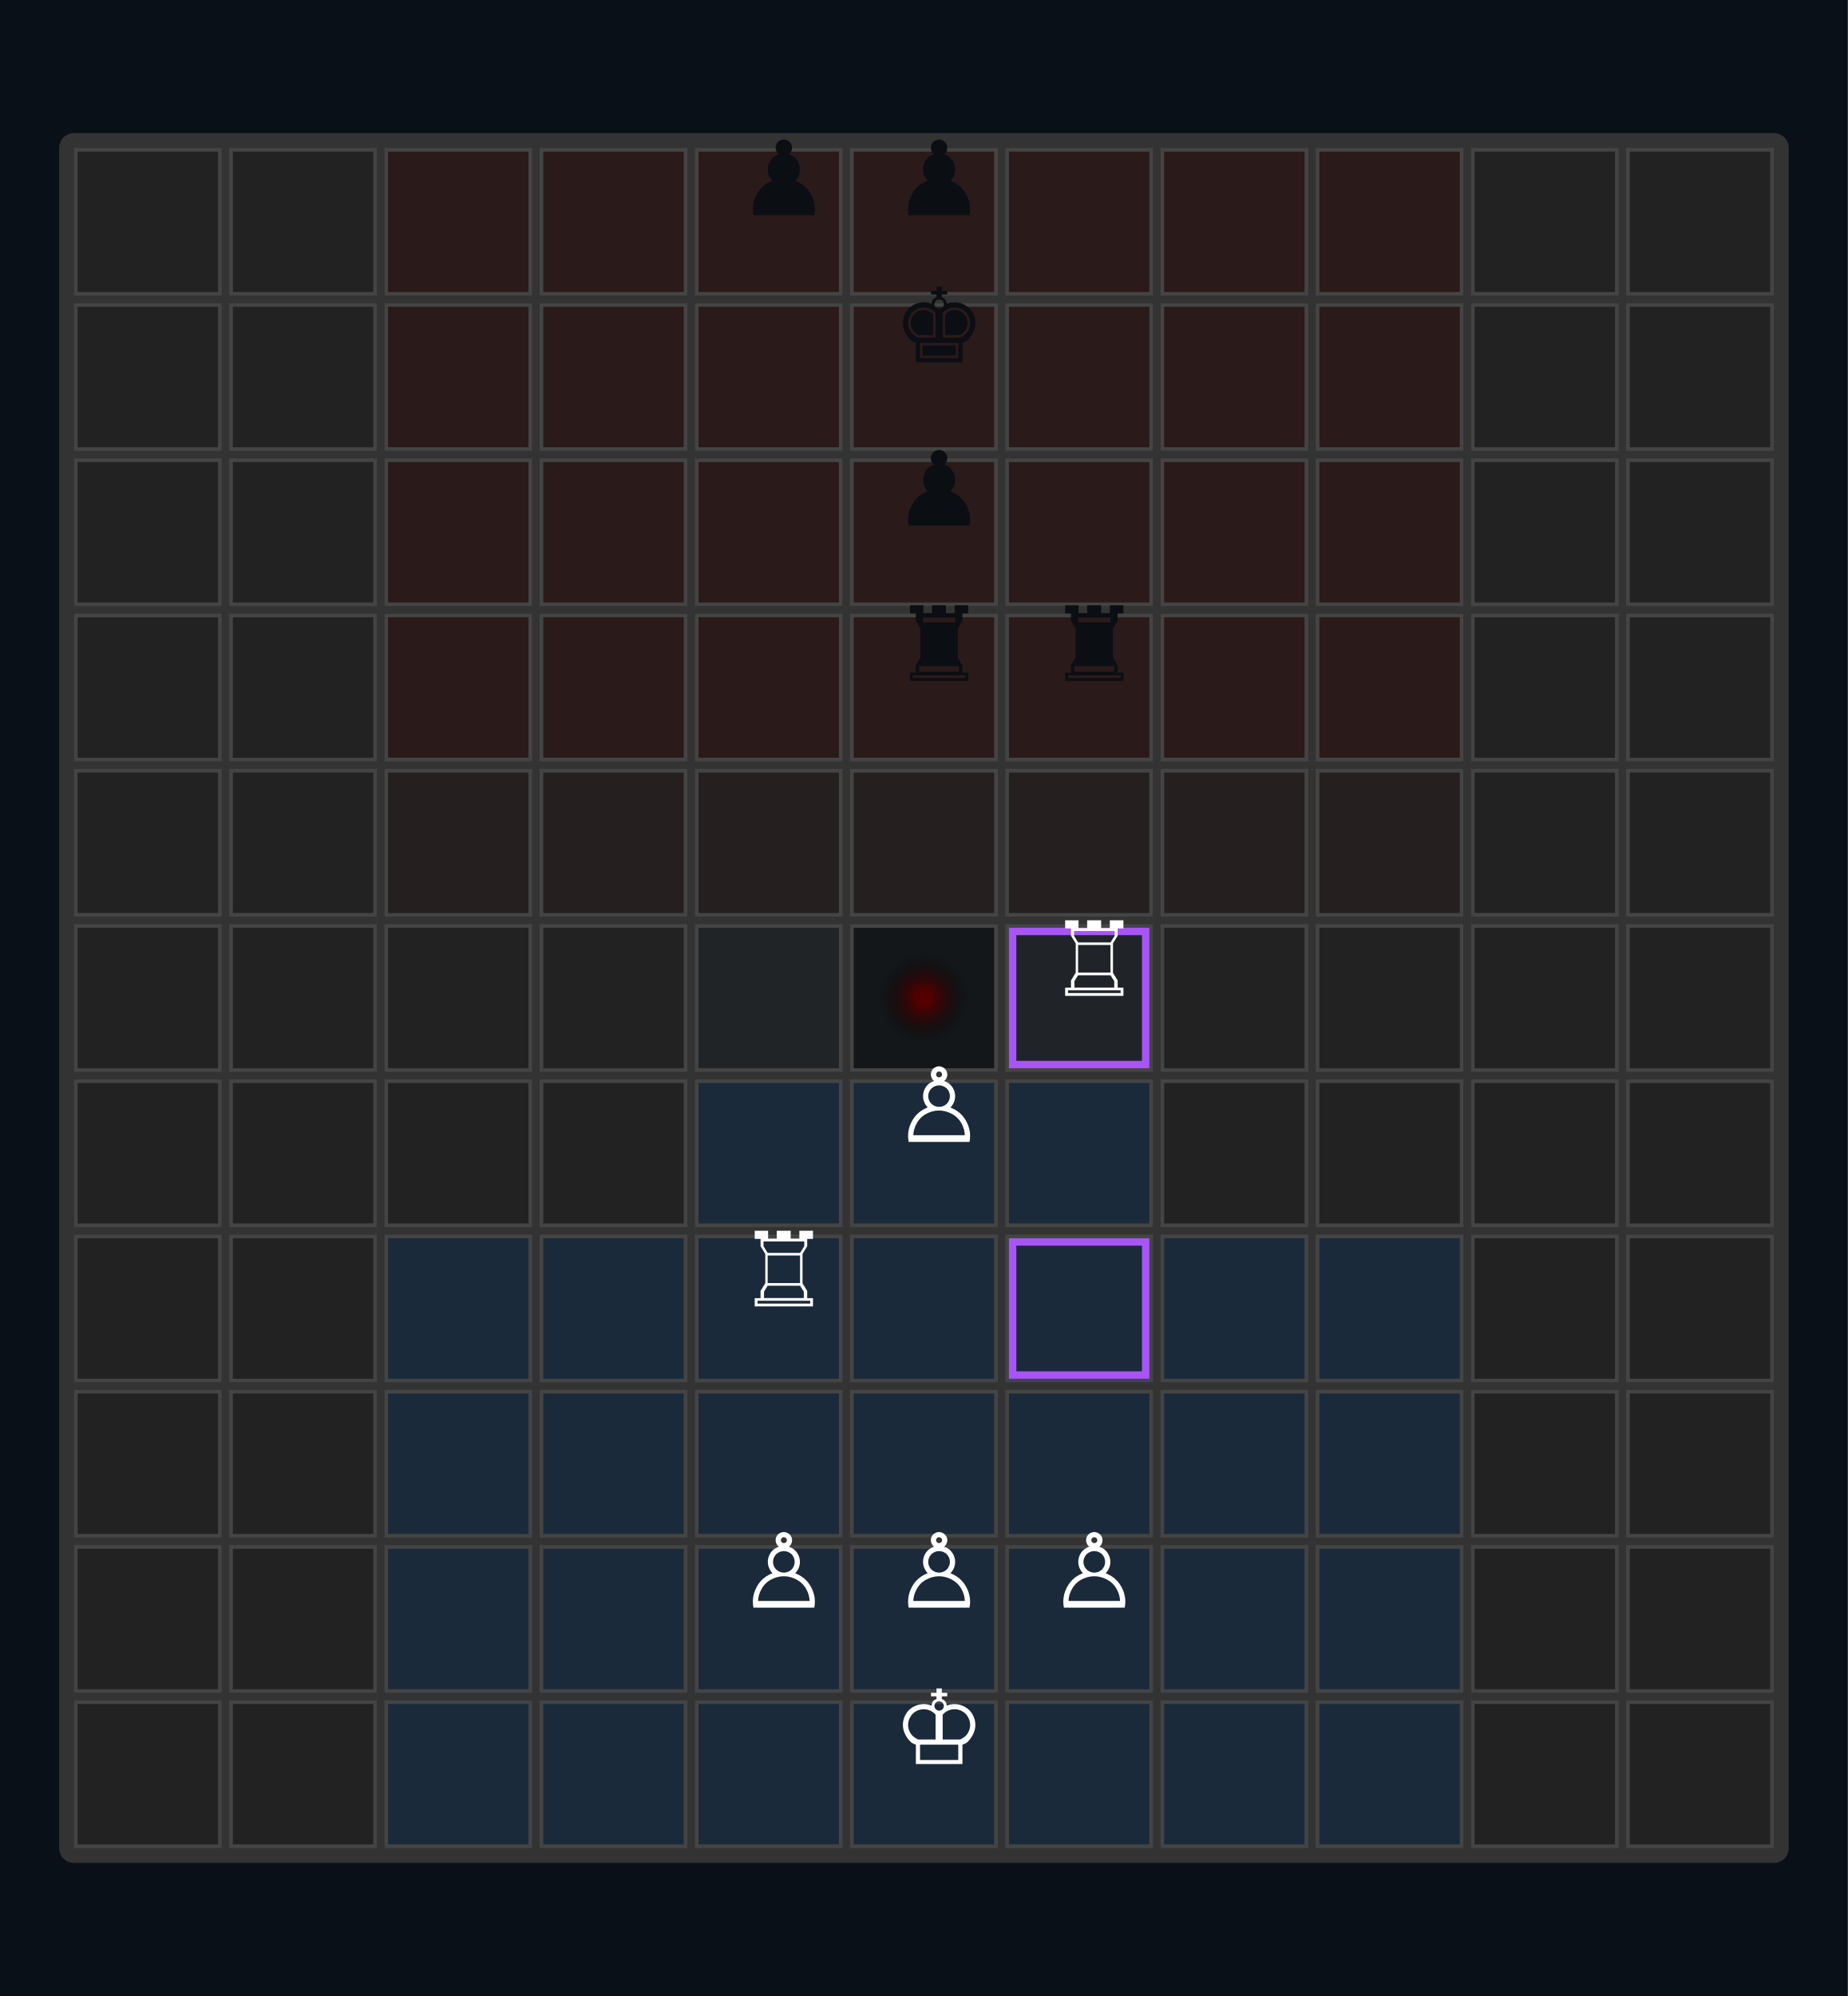
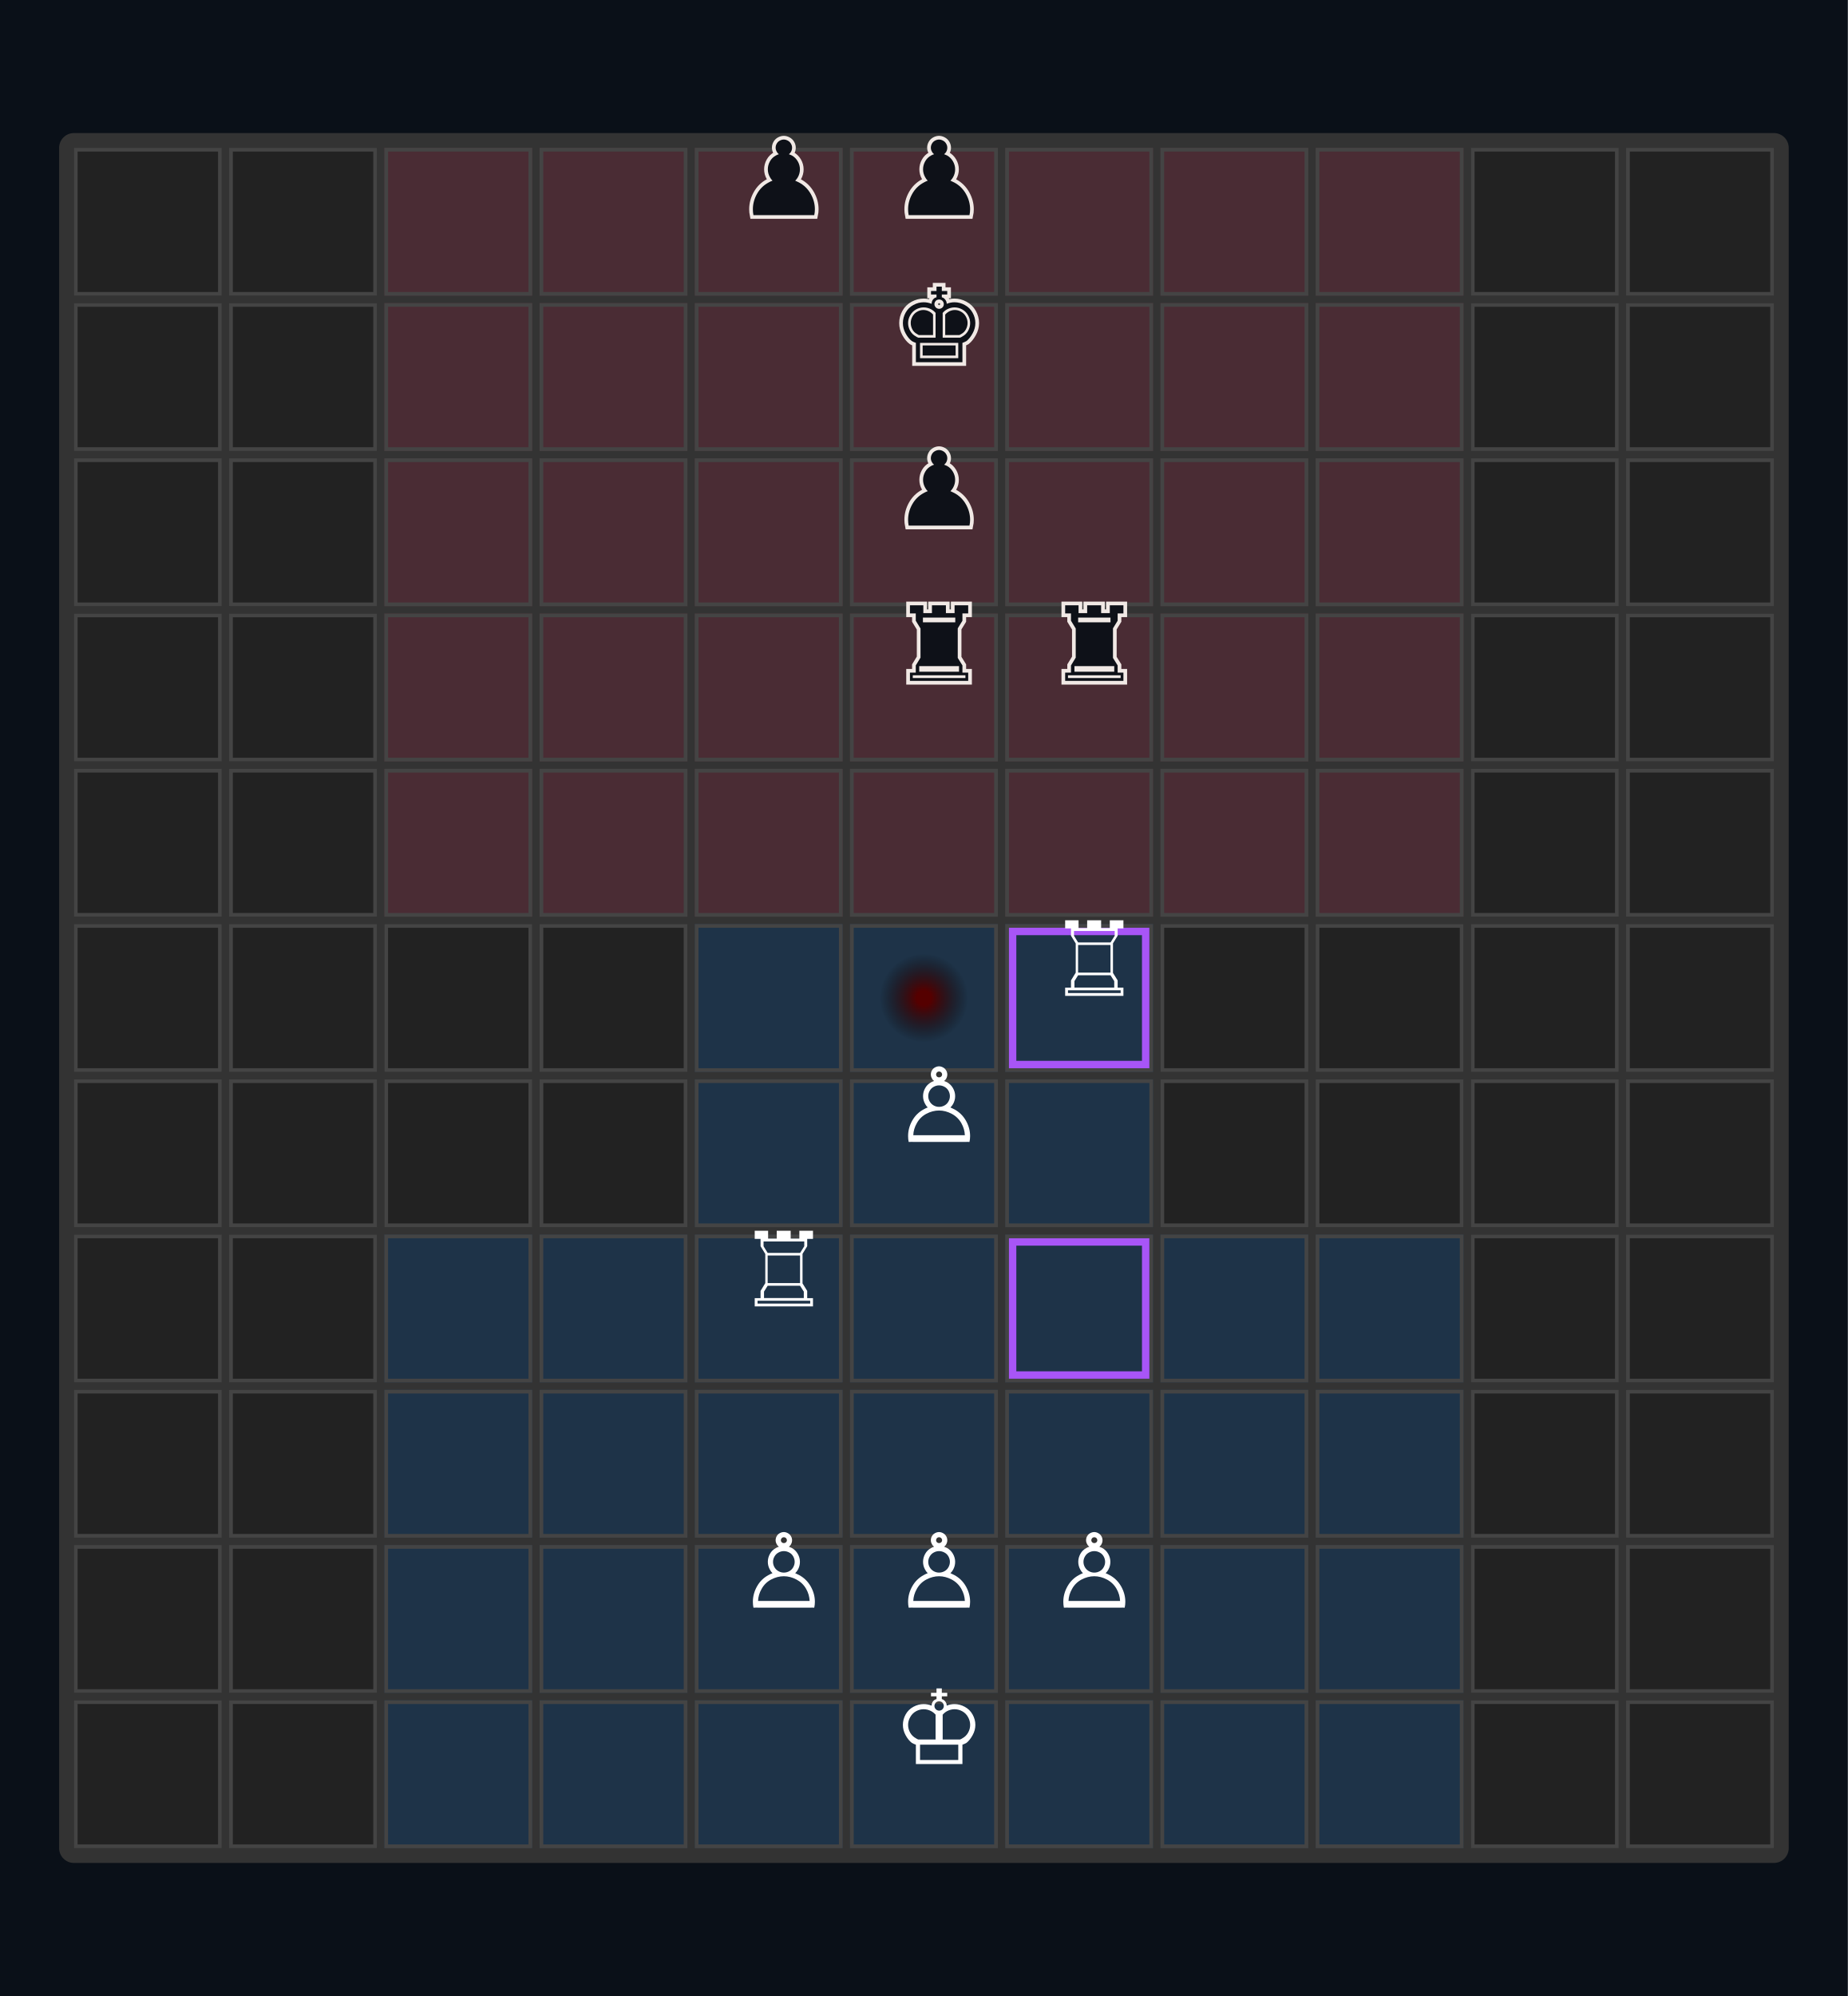
<svg xmlns="http://www.w3.org/2000/svg" width="500" height="540" viewBox="0 0 500 540">
  <defs>
-     <radialGradient id="rg-i5s2oybr" gradientUnits="objectBoundingBox" cx="0.5" cy="0.5" r="0.5">
+     <radialGradient id="rg-ofty5938" gradientUnits="objectBoundingBox" cx="0.5" cy="0.5" r="0.5">
      <stop offset="10%" stop-color="rgb(85, 0, 0)" />
      <stop offset="60%" stop-color="rgba(0, 0, 0, 0)" />
    </radialGradient>
  </defs>
  <rect x="0" y="0" width="500" height="540" fill="rgb(10, 16, 24)" />
  <rect x="16" y="36" width="468" height="468" rx="4" ry="4" fill="rgb(51, 51, 51)" />
  <rect x="20" y="40" width="40" height="40" fill="rgb(34, 34, 34)" />
  <rect x="20.5" y="40.5" width="39" height="39" fill="none" stroke="rgb(68, 68, 68)" stroke-width="1" />
  <rect x="62" y="40" width="40" height="40" fill="rgb(34, 34, 34)" />
  <rect x="62.5" y="40.5" width="39" height="39" fill="none" stroke="rgb(68, 68, 68)" stroke-width="1" />
-   <rect x="104" y="40" width="40" height="40" fill="rgb(42, 26, 26)" />
+   <rect x="104" y="40" width="40" height="40" fill="rgb(74, 44, 52)" />
  <rect x="104.5" y="40.5" width="39" height="39" fill="none" stroke="rgb(68, 68, 68)" stroke-width="1" />
-   <rect x="146" y="40" width="40" height="40" fill="rgb(42, 26, 26)" />
+   <rect x="146" y="40" width="40" height="40" fill="rgb(74, 44, 52)" />
  <rect x="146.5" y="40.5" width="39" height="39" fill="none" stroke="rgb(68, 68, 68)" stroke-width="1" />
-   <rect x="188" y="40" width="40" height="40" fill="rgb(42, 26, 26)" />
+   <rect x="188" y="40" width="40" height="40" fill="rgb(74, 44, 52)" />
  <rect x="188.5" y="40.5" width="39" height="39" fill="none" stroke="rgb(68, 68, 68)" stroke-width="1" />
-   <text x="199.56" y="58.19" fill="rgb(11, 14, 19)" font-size="28" font-family="'IBM Plex Sans'" font-weight="400" font-style="normal" xml:space="preserve">♟</text>
-   <rect x="230" y="40" width="40" height="40" fill="rgb(42, 26, 26)" />
+   <text x="199.56" y="58.19" fill="rgb(14, 17, 24)" font-size="28" font-family="'IBM Plex Sans'" font-weight="400" font-style="normal" xml:space="preserve" stroke="rgba(244, 236, 232, 0.98)" stroke-width="2" paint-order="stroke fill">♟</text>
+   <rect x="230" y="40" width="40" height="40" fill="rgb(74, 44, 52)" />
  <rect x="230.5" y="40.5" width="39" height="39" fill="none" stroke="rgb(68, 68, 68)" stroke-width="1" />
-   <text x="241.56" y="58.19" fill="rgb(11, 14, 19)" font-size="28" font-family="'IBM Plex Sans'" font-weight="400" font-style="normal" xml:space="preserve">♟</text>
-   <rect x="272" y="40" width="40" height="40" fill="rgb(42, 26, 26)" />
+   <text x="241.56" y="58.19" fill="rgb(14, 17, 24)" font-size="28" font-family="'IBM Plex Sans'" font-weight="400" font-style="normal" xml:space="preserve" stroke="rgba(244, 236, 232, 0.98)" stroke-width="2" paint-order="stroke fill">♟</text>
+   <rect x="272" y="40" width="40" height="40" fill="rgb(74, 44, 52)" />
  <rect x="272.5" y="40.5" width="39" height="39" fill="none" stroke="rgb(68, 68, 68)" stroke-width="1" />
-   <rect x="314" y="40" width="40" height="40" fill="rgb(42, 26, 26)" />
+   <rect x="314" y="40" width="40" height="40" fill="rgb(74, 44, 52)" />
  <rect x="314.5" y="40.5" width="39" height="39" fill="none" stroke="rgb(68, 68, 68)" stroke-width="1" />
-   <rect x="356" y="40" width="40" height="40" fill="rgb(42, 26, 26)" />
+   <rect x="356" y="40" width="40" height="40" fill="rgb(74, 44, 52)" />
  <rect x="356.5" y="40.5" width="39" height="39" fill="none" stroke="rgb(68, 68, 68)" stroke-width="1" />
  <rect x="398" y="40" width="40" height="40" fill="rgb(34, 34, 34)" />
  <rect x="398.5" y="40.5" width="39" height="39" fill="none" stroke="rgb(68, 68, 68)" stroke-width="1" />
  <rect x="440" y="40" width="40" height="40" fill="rgb(34, 34, 34)" />
  <rect x="440.5" y="40.5" width="39" height="39" fill="none" stroke="rgb(68, 68, 68)" stroke-width="1" />
  <rect x="20" y="82" width="40" height="40" fill="rgb(34, 34, 34)" />
  <rect x="20.5" y="82.5" width="39" height="39" fill="none" stroke="rgb(68, 68, 68)" stroke-width="1" />
  <rect x="62" y="82" width="40" height="40" fill="rgb(34, 34, 34)" />
  <rect x="62.5" y="82.5" width="39" height="39" fill="none" stroke="rgb(68, 68, 68)" stroke-width="1" />
-   <rect x="104" y="82" width="40" height="40" fill="rgb(42, 26, 26)" />
+   <rect x="104" y="82" width="40" height="40" fill="rgb(74, 44, 52)" />
  <rect x="104.5" y="82.5" width="39" height="39" fill="none" stroke="rgb(68, 68, 68)" stroke-width="1" />
-   <rect x="146" y="82" width="40" height="40" fill="rgb(42, 26, 26)" />
+   <rect x="146" y="82" width="40" height="40" fill="rgb(74, 44, 52)" />
  <rect x="146.5" y="82.5" width="39" height="39" fill="none" stroke="rgb(68, 68, 68)" stroke-width="1" />
-   <rect x="188" y="82" width="40" height="40" fill="rgb(42, 26, 26)" />
+   <rect x="188" y="82" width="40" height="40" fill="rgb(74, 44, 52)" />
  <rect x="188.5" y="82.5" width="39" height="39" fill="none" stroke="rgb(68, 68, 68)" stroke-width="1" />
-   <rect x="230" y="82" width="40" height="40" fill="rgb(42, 26, 26)" />
+   <rect x="230" y="82" width="40" height="40" fill="rgb(74, 44, 52)" />
  <rect x="230.5" y="82.5" width="39" height="39" fill="none" stroke="rgb(68, 68, 68)" stroke-width="1" />
-   <text x="241.56" y="97.99" fill="rgb(11, 14, 19)" font-size="28" font-family="'IBM Plex Sans'" font-weight="400" font-style="normal" xml:space="preserve">♚</text>
-   <rect x="272" y="82" width="40" height="40" fill="rgb(42, 26, 26)" />
+   <text x="241.56" y="97.99" fill="rgb(14, 17, 24)" font-size="28" font-family="'IBM Plex Sans'" font-weight="400" font-style="normal" xml:space="preserve" stroke="rgba(244, 236, 232, 0.98)" stroke-width="2" paint-order="stroke fill">♚</text>
+   <rect x="272" y="82" width="40" height="40" fill="rgb(74, 44, 52)" />
  <rect x="272.5" y="82.5" width="39" height="39" fill="none" stroke="rgb(68, 68, 68)" stroke-width="1" />
-   <rect x="314" y="82" width="40" height="40" fill="rgb(42, 26, 26)" />
+   <rect x="314" y="82" width="40" height="40" fill="rgb(74, 44, 52)" />
  <rect x="314.5" y="82.5" width="39" height="39" fill="none" stroke="rgb(68, 68, 68)" stroke-width="1" />
-   <rect x="356" y="82" width="40" height="40" fill="rgb(42, 26, 26)" />
+   <rect x="356" y="82" width="40" height="40" fill="rgb(74, 44, 52)" />
  <rect x="356.5" y="82.5" width="39" height="39" fill="none" stroke="rgb(68, 68, 68)" stroke-width="1" />
  <rect x="398" y="82" width="40" height="40" fill="rgb(34, 34, 34)" />
  <rect x="398.5" y="82.5" width="39" height="39" fill="none" stroke="rgb(68, 68, 68)" stroke-width="1" />
  <rect x="440" y="82" width="40" height="40" fill="rgb(34, 34, 34)" />
  <rect x="440.5" y="82.5" width="39" height="39" fill="none" stroke="rgb(68, 68, 68)" stroke-width="1" />
  <rect x="20" y="124" width="40" height="40" fill="rgb(34, 34, 34)" />
  <rect x="20.5" y="124.5" width="39" height="39" fill="none" stroke="rgb(68, 68, 68)" stroke-width="1" />
  <rect x="62" y="124" width="40" height="40" fill="rgb(34, 34, 34)" />
  <rect x="62.5" y="124.5" width="39" height="39" fill="none" stroke="rgb(68, 68, 68)" stroke-width="1" />
-   <rect x="104" y="124" width="40" height="40" fill="rgb(42, 26, 26)" />
+   <rect x="104" y="124" width="40" height="40" fill="rgb(74, 44, 52)" />
  <rect x="104.5" y="124.5" width="39" height="39" fill="none" stroke="rgb(68, 68, 68)" stroke-width="1" />
-   <rect x="146" y="124" width="40" height="40" fill="rgb(42, 26, 26)" />
+   <rect x="146" y="124" width="40" height="40" fill="rgb(74, 44, 52)" />
  <rect x="146.5" y="124.5" width="39" height="39" fill="none" stroke="rgb(68, 68, 68)" stroke-width="1" />
-   <rect x="188" y="124" width="40" height="40" fill="rgb(42, 26, 26)" />
+   <rect x="188" y="124" width="40" height="40" fill="rgb(74, 44, 52)" />
  <rect x="188.5" y="124.5" width="39" height="39" fill="none" stroke="rgb(68, 68, 68)" stroke-width="1" />
-   <rect x="230" y="124" width="40" height="40" fill="rgb(42, 26, 26)" />
+   <rect x="230" y="124" width="40" height="40" fill="rgb(74, 44, 52)" />
  <rect x="230.5" y="124.5" width="39" height="39" fill="none" stroke="rgb(68, 68, 68)" stroke-width="1" />
-   <text x="241.56" y="142.19" fill="rgb(11, 14, 19)" font-size="28" font-family="'IBM Plex Sans'" font-weight="400" font-style="normal" xml:space="preserve">♟</text>
-   <rect x="272" y="124" width="40" height="40" fill="rgb(42, 26, 26)" />
+   <text x="241.56" y="142.19" fill="rgb(14, 17, 24)" font-size="28" font-family="'IBM Plex Sans'" font-weight="400" font-style="normal" xml:space="preserve" stroke="rgba(244, 236, 232, 0.98)" stroke-width="2" paint-order="stroke fill">♟</text>
+   <rect x="272" y="124" width="40" height="40" fill="rgb(74, 44, 52)" />
  <rect x="272.5" y="124.5" width="39" height="39" fill="none" stroke="rgb(68, 68, 68)" stroke-width="1" />
-   <rect x="314" y="124" width="40" height="40" fill="rgb(42, 26, 26)" />
+   <rect x="314" y="124" width="40" height="40" fill="rgb(74, 44, 52)" />
  <rect x="314.5" y="124.5" width="39" height="39" fill="none" stroke="rgb(68, 68, 68)" stroke-width="1" />
-   <rect x="356" y="124" width="40" height="40" fill="rgb(42, 26, 26)" />
+   <rect x="356" y="124" width="40" height="40" fill="rgb(74, 44, 52)" />
  <rect x="356.5" y="124.5" width="39" height="39" fill="none" stroke="rgb(68, 68, 68)" stroke-width="1" />
  <rect x="398" y="124" width="40" height="40" fill="rgb(34, 34, 34)" />
  <rect x="398.5" y="124.5" width="39" height="39" fill="none" stroke="rgb(68, 68, 68)" stroke-width="1" />
  <rect x="440" y="124" width="40" height="40" fill="rgb(34, 34, 34)" />
  <rect x="440.5" y="124.5" width="39" height="39" fill="none" stroke="rgb(68, 68, 68)" stroke-width="1" />
  <rect x="20" y="166" width="40" height="40" fill="rgb(34, 34, 34)" />
  <rect x="20.5" y="166.5" width="39" height="39" fill="none" stroke="rgb(68, 68, 68)" stroke-width="1" />
  <rect x="62" y="166" width="40" height="40" fill="rgb(34, 34, 34)" />
  <rect x="62.5" y="166.5" width="39" height="39" fill="none" stroke="rgb(68, 68, 68)" stroke-width="1" />
-   <rect x="104" y="166" width="40" height="40" fill="rgb(42, 26, 26)" />
+   <rect x="104" y="166" width="40" height="40" fill="rgb(74, 44, 52)" />
  <rect x="104.5" y="166.5" width="39" height="39" fill="none" stroke="rgb(68, 68, 68)" stroke-width="1" />
-   <rect x="146" y="166" width="40" height="40" fill="rgb(42, 26, 26)" />
+   <rect x="146" y="166" width="40" height="40" fill="rgb(74, 44, 52)" />
  <rect x="146.5" y="166.5" width="39" height="39" fill="none" stroke="rgb(68, 68, 68)" stroke-width="1" />
-   <rect x="188" y="166" width="40" height="40" fill="rgb(42, 26, 26)" />
+   <rect x="188" y="166" width="40" height="40" fill="rgb(74, 44, 52)" />
  <rect x="188.5" y="166.5" width="39" height="39" fill="none" stroke="rgb(68, 68, 68)" stroke-width="1" />
-   <rect x="230" y="166" width="40" height="40" fill="rgb(42, 26, 26)" />
+   <rect x="230" y="166" width="40" height="40" fill="rgb(74, 44, 52)" />
  <rect x="230.5" y="166.5" width="39" height="39" fill="none" stroke="rgb(68, 68, 68)" stroke-width="1" />
-   <text x="241.56" y="184.18" fill="rgb(11, 14, 19)" font-size="28" font-family="'IBM Plex Sans'" font-weight="400" font-style="normal" xml:space="preserve">♜</text>
-   <rect x="272" y="166" width="40" height="40" fill="rgb(42, 26, 26)" />
+   <text x="241.56" y="184.18" fill="rgb(14, 17, 24)" font-size="28" font-family="'IBM Plex Sans'" font-weight="400" font-style="normal" xml:space="preserve" stroke="rgba(244, 236, 232, 0.98)" stroke-width="2" paint-order="stroke fill">♜</text>
+   <rect x="272" y="166" width="40" height="40" fill="rgb(74, 44, 52)" />
  <rect x="272.5" y="166.5" width="39" height="39" fill="none" stroke="rgb(68, 68, 68)" stroke-width="1" />
-   <text x="283.56" y="184.18" fill="rgb(11, 14, 19)" font-size="28" font-family="'IBM Plex Sans'" font-weight="400" font-style="normal" xml:space="preserve">♜</text>
-   <rect x="314" y="166" width="40" height="40" fill="rgb(42, 26, 26)" />
+   <text x="283.56" y="184.18" fill="rgb(14, 17, 24)" font-size="28" font-family="'IBM Plex Sans'" font-weight="400" font-style="normal" xml:space="preserve" stroke="rgba(244, 236, 232, 0.98)" stroke-width="2" paint-order="stroke fill">♜</text>
+   <rect x="314" y="166" width="40" height="40" fill="rgb(74, 44, 52)" />
  <rect x="314.5" y="166.5" width="39" height="39" fill="none" stroke="rgb(68, 68, 68)" stroke-width="1" />
-   <rect x="356" y="166" width="40" height="40" fill="rgb(42, 26, 26)" />
+   <rect x="356" y="166" width="40" height="40" fill="rgb(74, 44, 52)" />
  <rect x="356.5" y="166.5" width="39" height="39" fill="none" stroke="rgb(68, 68, 68)" stroke-width="1" />
  <rect x="398" y="166" width="40" height="40" fill="rgb(34, 34, 34)" />
  <rect x="398.5" y="166.5" width="39" height="39" fill="none" stroke="rgb(68, 68, 68)" stroke-width="1" />
  <rect x="440" y="166" width="40" height="40" fill="rgb(34, 34, 34)" />
  <rect x="440.5" y="166.5" width="39" height="39" fill="none" stroke="rgb(68, 68, 68)" stroke-width="1" />
  <rect x="20" y="208" width="40" height="40" fill="rgb(34, 34, 34)" />
  <rect x="20.5" y="208.5" width="39" height="39" fill="none" stroke="rgb(68, 68, 68)" stroke-width="1" />
  <rect x="62" y="208" width="40" height="40" fill="rgb(34, 34, 34)" />
  <rect x="62.5" y="208.5" width="39" height="39" fill="none" stroke="rgb(68, 68, 68)" stroke-width="1" />
-   <rect x="104" y="208" width="40" height="40" fill="rgb(37, 31, 31)" />
+   <rect x="104" y="208" width="40" height="40" fill="rgb(74, 44, 52)" />
  <rect x="104.5" y="208.5" width="39" height="39" fill="none" stroke="rgb(68, 68, 68)" stroke-width="1" />
-   <rect x="146" y="208" width="40" height="40" fill="rgb(37, 31, 31)" />
+   <rect x="146" y="208" width="40" height="40" fill="rgb(74, 44, 52)" />
  <rect x="146.5" y="208.5" width="39" height="39" fill="none" stroke="rgb(68, 68, 68)" stroke-width="1" />
-   <rect x="188" y="208" width="40" height="40" fill="rgb(37, 31, 31)" />
+   <rect x="188" y="208" width="40" height="40" fill="rgb(74, 44, 52)" />
  <rect x="188.5" y="208.5" width="39" height="39" fill="none" stroke="rgb(68, 68, 68)" stroke-width="1" />
-   <rect x="230" y="208" width="40" height="40" fill="rgb(37, 31, 31)" />
+   <rect x="230" y="208" width="40" height="40" fill="rgb(74, 44, 52)" />
  <rect x="230.5" y="208.5" width="39" height="39" fill="none" stroke="rgb(68, 68, 68)" stroke-width="1" />
-   <rect x="272" y="208" width="40" height="40" fill="rgb(37, 31, 31)" />
+   <rect x="272" y="208" width="40" height="40" fill="rgb(74, 44, 52)" />
  <rect x="272.5" y="208.5" width="39" height="39" fill="none" stroke="rgb(68, 68, 68)" stroke-width="1" />
-   <rect x="314" y="208" width="40" height="40" fill="rgb(37, 31, 31)" />
+   <rect x="314" y="208" width="40" height="40" fill="rgb(74, 44, 52)" />
  <rect x="314.5" y="208.5" width="39" height="39" fill="none" stroke="rgb(68, 68, 68)" stroke-width="1" />
-   <rect x="356" y="208" width="40" height="40" fill="rgb(37, 31, 31)" />
+   <rect x="356" y="208" width="40" height="40" fill="rgb(74, 44, 52)" />
  <rect x="356.5" y="208.5" width="39" height="39" fill="none" stroke="rgb(68, 68, 68)" stroke-width="1" />
  <rect x="398" y="208" width="40" height="40" fill="rgb(34, 34, 34)" />
  <rect x="398.5" y="208.5" width="39" height="39" fill="none" stroke="rgb(68, 68, 68)" stroke-width="1" />
  <rect x="440" y="208" width="40" height="40" fill="rgb(34, 34, 34)" />
  <rect x="440.5" y="208.5" width="39" height="39" fill="none" stroke="rgb(68, 68, 68)" stroke-width="1" />
  <rect x="20" y="250" width="40" height="40" fill="rgb(34, 34, 34)" />
  <rect x="20.5" y="250.5" width="39" height="39" fill="none" stroke="rgb(68, 68, 68)" stroke-width="1" />
  <rect x="62" y="250" width="40" height="40" fill="rgb(34, 34, 34)" />
  <rect x="62.5" y="250.5" width="39" height="39" fill="none" stroke="rgb(68, 68, 68)" stroke-width="1" />
  <rect x="104" y="250" width="40" height="40" fill="rgb(34, 34, 34)" />
  <rect x="104.5" y="250.5" width="39" height="39" fill="none" stroke="rgb(68, 68, 68)" stroke-width="1" />
  <rect x="146" y="250" width="40" height="40" fill="rgb(34, 34, 34)" />
  <rect x="146.5" y="250.5" width="39" height="39" fill="none" stroke="rgb(68, 68, 68)" stroke-width="1" />
-   <rect x="188" y="250" width="40" height="40" fill="rgb(32, 36, 39)" />
+   <rect x="188" y="250" width="40" height="40" fill="rgb(30, 51, 72)" />
  <rect x="188.5" y="250.5" width="39" height="39" fill="none" stroke="rgb(68, 68, 68)" stroke-width="1" />
-   <rect x="230" y="250" width="40" height="40" fill="rgb(19, 23, 26)" />
-   <rect x="230" y="250" width="40" height="40" fill="url(#rg-i5s2oybr)" />
+   <rect x="230" y="250" width="40" height="40" fill="rgb(30, 51, 72)" />
+   <rect x="230" y="250" width="40" height="40" fill="url(#rg-ofty5938)" />
  <rect x="230.5" y="250.5" width="39" height="39" fill="none" stroke="rgb(68, 68, 68)" stroke-width="1" />
-   <rect x="272" y="250" width="40" height="40" fill="rgb(32, 36, 40)" />
+   <rect x="272" y="250" width="40" height="40" fill="rgb(30, 51, 72)" />
  <rect x="272.5" y="250.5" width="39" height="39" fill="none" stroke="rgb(68, 68, 68)" stroke-width="1" />
  <rect x="274" y="252" width="36" height="36" fill="none" stroke="rgb(168, 85, 247)" stroke-width="2" />
  <text x="283.56" y="269.4" fill="rgb(255, 255, 255)" font-size="28" font-family="'IBM Plex Sans'" font-weight="400" font-style="normal" xml:space="preserve">♖</text>
  <rect x="314" y="250" width="40" height="40" fill="rgb(34, 34, 34)" />
  <rect x="314.5" y="250.5" width="39" height="39" fill="none" stroke="rgb(68, 68, 68)" stroke-width="1" />
  <rect x="356" y="250" width="40" height="40" fill="rgb(34, 34, 34)" />
  <rect x="356.5" y="250.5" width="39" height="39" fill="none" stroke="rgb(68, 68, 68)" stroke-width="1" />
  <rect x="398" y="250" width="40" height="40" fill="rgb(34, 34, 34)" />
  <rect x="398.5" y="250.5" width="39" height="39" fill="none" stroke="rgb(68, 68, 68)" stroke-width="1" />
  <rect x="440" y="250" width="40" height="40" fill="rgb(34, 34, 34)" />
  <rect x="440.5" y="250.5" width="39" height="39" fill="none" stroke="rgb(68, 68, 68)" stroke-width="1" />
  <rect x="20" y="292" width="40" height="40" fill="rgb(34, 34, 34)" />
  <rect x="20.5" y="292.5" width="39" height="39" fill="none" stroke="rgb(68, 68, 68)" stroke-width="1" />
  <rect x="62" y="292" width="40" height="40" fill="rgb(34, 34, 34)" />
  <rect x="62.5" y="292.5" width="39" height="39" fill="none" stroke="rgb(68, 68, 68)" stroke-width="1" />
  <rect x="104" y="292" width="40" height="40" fill="rgb(34, 34, 34)" />
  <rect x="104.5" y="292.5" width="39" height="39" fill="none" stroke="rgb(68, 68, 68)" stroke-width="1" />
  <rect x="146" y="292" width="40" height="40" fill="rgb(34, 34, 34)" />
  <rect x="146.5" y="292.5" width="39" height="39" fill="none" stroke="rgb(68, 68, 68)" stroke-width="1" />
-   <rect x="188" y="292" width="40" height="40" fill="rgb(26, 42, 58)" />
+   <rect x="188" y="292" width="40" height="40" fill="rgb(30, 51, 72)" />
  <rect x="188.5" y="292.5" width="39" height="39" fill="none" stroke="rgb(68, 68, 68)" stroke-width="1" />
-   <rect x="230" y="292" width="40" height="40" fill="rgb(26, 42, 58)" />
+   <rect x="230" y="292" width="40" height="40" fill="rgb(30, 51, 72)" />
  <rect x="230.5" y="292.5" width="39" height="39" fill="none" stroke="rgb(68, 68, 68)" stroke-width="1" />
  <text x="241.56" y="308.92" fill="rgb(255, 255, 255)" font-size="28" font-family="'IBM Plex Sans'" font-weight="400" font-style="normal" xml:space="preserve">♙</text>
-   <rect x="272" y="292" width="40" height="40" fill="rgb(26, 42, 58)" />
+   <rect x="272" y="292" width="40" height="40" fill="rgb(30, 51, 72)" />
  <rect x="272.5" y="292.5" width="39" height="39" fill="none" stroke="rgb(68, 68, 68)" stroke-width="1" />
  <rect x="314" y="292" width="40" height="40" fill="rgb(34, 34, 34)" />
  <rect x="314.5" y="292.5" width="39" height="39" fill="none" stroke="rgb(68, 68, 68)" stroke-width="1" />
  <rect x="356" y="292" width="40" height="40" fill="rgb(34, 34, 34)" />
  <rect x="356.5" y="292.5" width="39" height="39" fill="none" stroke="rgb(68, 68, 68)" stroke-width="1" />
  <rect x="398" y="292" width="40" height="40" fill="rgb(34, 34, 34)" />
  <rect x="398.5" y="292.5" width="39" height="39" fill="none" stroke="rgb(68, 68, 68)" stroke-width="1" />
  <rect x="440" y="292" width="40" height="40" fill="rgb(34, 34, 34)" />
  <rect x="440.5" y="292.5" width="39" height="39" fill="none" stroke="rgb(68, 68, 68)" stroke-width="1" />
  <rect x="20" y="334" width="40" height="40" fill="rgb(34, 34, 34)" />
  <rect x="20.5" y="334.5" width="39" height="39" fill="none" stroke="rgb(68, 68, 68)" stroke-width="1" />
  <rect x="62" y="334" width="40" height="40" fill="rgb(34, 34, 34)" />
  <rect x="62.5" y="334.5" width="39" height="39" fill="none" stroke="rgb(68, 68, 68)" stroke-width="1" />
-   <rect x="104" y="334" width="40" height="40" fill="rgb(26, 42, 58)" />
+   <rect x="104" y="334" width="40" height="40" fill="rgb(30, 51, 72)" />
  <rect x="104.5" y="334.5" width="39" height="39" fill="none" stroke="rgb(68, 68, 68)" stroke-width="1" />
-   <rect x="146" y="334" width="40" height="40" fill="rgb(26, 42, 58)" />
+   <rect x="146" y="334" width="40" height="40" fill="rgb(30, 51, 72)" />
  <rect x="146.5" y="334.5" width="39" height="39" fill="none" stroke="rgb(68, 68, 68)" stroke-width="1" />
-   <rect x="188" y="334" width="40" height="40" fill="rgb(26, 42, 58)" />
+   <rect x="188" y="334" width="40" height="40" fill="rgb(30, 51, 72)" />
  <rect x="188.5" y="334.5" width="39" height="39" fill="none" stroke="rgb(68, 68, 68)" stroke-width="1" />
  <text x="199.56" y="353.4" fill="rgb(255, 255, 255)" font-size="28" font-family="'IBM Plex Sans'" font-weight="400" font-style="normal" xml:space="preserve">♖</text>
-   <rect x="230" y="334" width="40" height="40" fill="rgb(26, 42, 58)" />
+   <rect x="230" y="334" width="40" height="40" fill="rgb(30, 51, 72)" />
  <rect x="230.5" y="334.5" width="39" height="39" fill="none" stroke="rgb(68, 68, 68)" stroke-width="1" />
-   <rect x="272" y="334" width="40" height="40" fill="rgb(26, 42, 58)" />
+   <rect x="272" y="334" width="40" height="40" fill="rgb(30, 51, 72)" />
  <rect x="272.5" y="334.5" width="39" height="39" fill="none" stroke="rgb(68, 68, 68)" stroke-width="1" />
  <rect x="274" y="336" width="36" height="36" fill="none" stroke="rgb(168, 85, 247)" stroke-width="2" />
-   <rect x="314" y="334" width="40" height="40" fill="rgb(26, 42, 58)" />
+   <rect x="314" y="334" width="40" height="40" fill="rgb(30, 51, 72)" />
  <rect x="314.5" y="334.5" width="39" height="39" fill="none" stroke="rgb(68, 68, 68)" stroke-width="1" />
-   <rect x="356" y="334" width="40" height="40" fill="rgb(26, 42, 58)" />
+   <rect x="356" y="334" width="40" height="40" fill="rgb(30, 51, 72)" />
  <rect x="356.5" y="334.5" width="39" height="39" fill="none" stroke="rgb(68, 68, 68)" stroke-width="1" />
  <rect x="398" y="334" width="40" height="40" fill="rgb(34, 34, 34)" />
  <rect x="398.5" y="334.5" width="39" height="39" fill="none" stroke="rgb(68, 68, 68)" stroke-width="1" />
  <rect x="440" y="334" width="40" height="40" fill="rgb(34, 34, 34)" />
  <rect x="440.5" y="334.5" width="39" height="39" fill="none" stroke="rgb(68, 68, 68)" stroke-width="1" />
  <rect x="20" y="376" width="40" height="40" fill="rgb(34, 34, 34)" />
  <rect x="20.5" y="376.5" width="39" height="39" fill="none" stroke="rgb(68, 68, 68)" stroke-width="1" />
  <rect x="62" y="376" width="40" height="40" fill="rgb(34, 34, 34)" />
  <rect x="62.5" y="376.5" width="39" height="39" fill="none" stroke="rgb(68, 68, 68)" stroke-width="1" />
-   <rect x="104" y="376" width="40" height="40" fill="rgb(26, 42, 58)" />
+   <rect x="104" y="376" width="40" height="40" fill="rgb(30, 51, 72)" />
  <rect x="104.5" y="376.5" width="39" height="39" fill="none" stroke="rgb(68, 68, 68)" stroke-width="1" />
-   <rect x="146" y="376" width="40" height="40" fill="rgb(26, 42, 58)" />
+   <rect x="146" y="376" width="40" height="40" fill="rgb(30, 51, 72)" />
  <rect x="146.5" y="376.5" width="39" height="39" fill="none" stroke="rgb(68, 68, 68)" stroke-width="1" />
-   <rect x="188" y="376" width="40" height="40" fill="rgb(26, 42, 58)" />
+   <rect x="188" y="376" width="40" height="40" fill="rgb(30, 51, 72)" />
  <rect x="188.5" y="376.5" width="39" height="39" fill="none" stroke="rgb(68, 68, 68)" stroke-width="1" />
-   <rect x="230" y="376" width="40" height="40" fill="rgb(26, 42, 58)" />
+   <rect x="230" y="376" width="40" height="40" fill="rgb(30, 51, 72)" />
  <rect x="230.5" y="376.5" width="39" height="39" fill="none" stroke="rgb(68, 68, 68)" stroke-width="1" />
-   <rect x="272" y="376" width="40" height="40" fill="rgb(26, 42, 58)" />
+   <rect x="272" y="376" width="40" height="40" fill="rgb(30, 51, 72)" />
  <rect x="272.5" y="376.5" width="39" height="39" fill="none" stroke="rgb(68, 68, 68)" stroke-width="1" />
-   <rect x="314" y="376" width="40" height="40" fill="rgb(26, 42, 58)" />
+   <rect x="314" y="376" width="40" height="40" fill="rgb(30, 51, 72)" />
  <rect x="314.5" y="376.5" width="39" height="39" fill="none" stroke="rgb(68, 68, 68)" stroke-width="1" />
-   <rect x="356" y="376" width="40" height="40" fill="rgb(26, 42, 58)" />
+   <rect x="356" y="376" width="40" height="40" fill="rgb(30, 51, 72)" />
  <rect x="356.5" y="376.5" width="39" height="39" fill="none" stroke="rgb(68, 68, 68)" stroke-width="1" />
  <rect x="398" y="376" width="40" height="40" fill="rgb(34, 34, 34)" />
  <rect x="398.5" y="376.5" width="39" height="39" fill="none" stroke="rgb(68, 68, 68)" stroke-width="1" />
  <rect x="440" y="376" width="40" height="40" fill="rgb(34, 34, 34)" />
  <rect x="440.5" y="376.5" width="39" height="39" fill="none" stroke="rgb(68, 68, 68)" stroke-width="1" />
  <rect x="20" y="418" width="40" height="40" fill="rgb(34, 34, 34)" />
  <rect x="20.5" y="418.5" width="39" height="39" fill="none" stroke="rgb(68, 68, 68)" stroke-width="1" />
  <rect x="62" y="418" width="40" height="40" fill="rgb(34, 34, 34)" />
  <rect x="62.5" y="418.5" width="39" height="39" fill="none" stroke="rgb(68, 68, 68)" stroke-width="1" />
-   <rect x="104" y="418" width="40" height="40" fill="rgb(26, 42, 58)" />
+   <rect x="104" y="418" width="40" height="40" fill="rgb(30, 51, 72)" />
  <rect x="104.5" y="418.5" width="39" height="39" fill="none" stroke="rgb(68, 68, 68)" stroke-width="1" />
-   <rect x="146" y="418" width="40" height="40" fill="rgb(26, 42, 58)" />
+   <rect x="146" y="418" width="40" height="40" fill="rgb(30, 51, 72)" />
  <rect x="146.5" y="418.5" width="39" height="39" fill="none" stroke="rgb(68, 68, 68)" stroke-width="1" />
-   <rect x="188" y="418" width="40" height="40" fill="rgb(26, 42, 58)" />
+   <rect x="188" y="418" width="40" height="40" fill="rgb(30, 51, 72)" />
  <rect x="188.5" y="418.5" width="39" height="39" fill="none" stroke="rgb(68, 68, 68)" stroke-width="1" />
  <text x="199.56" y="434.92" fill="rgb(255, 255, 255)" font-size="28" font-family="'IBM Plex Sans'" font-weight="400" font-style="normal" xml:space="preserve">♙</text>
-   <rect x="230" y="418" width="40" height="40" fill="rgb(26, 42, 58)" />
+   <rect x="230" y="418" width="40" height="40" fill="rgb(30, 51, 72)" />
  <rect x="230.5" y="418.5" width="39" height="39" fill="none" stroke="rgb(68, 68, 68)" stroke-width="1" />
  <text x="241.56" y="434.92" fill="rgb(255, 255, 255)" font-size="28" font-family="'IBM Plex Sans'" font-weight="400" font-style="normal" xml:space="preserve">♙</text>
-   <rect x="272" y="418" width="40" height="40" fill="rgb(26, 42, 58)" />
+   <rect x="272" y="418" width="40" height="40" fill="rgb(30, 51, 72)" />
  <rect x="272.5" y="418.5" width="39" height="39" fill="none" stroke="rgb(68, 68, 68)" stroke-width="1" />
  <text x="283.56" y="434.92" fill="rgb(255, 255, 255)" font-size="28" font-family="'IBM Plex Sans'" font-weight="400" font-style="normal" xml:space="preserve">♙</text>
-   <rect x="314" y="418" width="40" height="40" fill="rgb(26, 42, 58)" />
+   <rect x="314" y="418" width="40" height="40" fill="rgb(30, 51, 72)" />
  <rect x="314.5" y="418.5" width="39" height="39" fill="none" stroke="rgb(68, 68, 68)" stroke-width="1" />
-   <rect x="356" y="418" width="40" height="40" fill="rgb(26, 42, 58)" />
+   <rect x="356" y="418" width="40" height="40" fill="rgb(30, 51, 72)" />
  <rect x="356.5" y="418.5" width="39" height="39" fill="none" stroke="rgb(68, 68, 68)" stroke-width="1" />
  <rect x="398" y="418" width="40" height="40" fill="rgb(34, 34, 34)" />
  <rect x="398.5" y="418.5" width="39" height="39" fill="none" stroke="rgb(68, 68, 68)" stroke-width="1" />
  <rect x="440" y="418" width="40" height="40" fill="rgb(34, 34, 34)" />
  <rect x="440.5" y="418.5" width="39" height="39" fill="none" stroke="rgb(68, 68, 68)" stroke-width="1" />
  <rect x="20" y="460" width="40" height="40" fill="rgb(34, 34, 34)" />
  <rect x="20.5" y="460.5" width="39" height="39" fill="none" stroke="rgb(68, 68, 68)" stroke-width="1" />
  <rect x="62" y="460" width="40" height="40" fill="rgb(34, 34, 34)" />
  <rect x="62.5" y="460.5" width="39" height="39" fill="none" stroke="rgb(68, 68, 68)" stroke-width="1" />
-   <rect x="104" y="460" width="40" height="40" fill="rgb(26, 42, 58)" />
+   <rect x="104" y="460" width="40" height="40" fill="rgb(30, 51, 72)" />
  <rect x="104.5" y="460.5" width="39" height="39" fill="none" stroke="rgb(68, 68, 68)" stroke-width="1" />
-   <rect x="146" y="460" width="40" height="40" fill="rgb(26, 42, 58)" />
+   <rect x="146" y="460" width="40" height="40" fill="rgb(30, 51, 72)" />
  <rect x="146.5" y="460.5" width="39" height="39" fill="none" stroke="rgb(68, 68, 68)" stroke-width="1" />
-   <rect x="188" y="460" width="40" height="40" fill="rgb(26, 42, 58)" />
+   <rect x="188" y="460" width="40" height="40" fill="rgb(30, 51, 72)" />
  <rect x="188.5" y="460.5" width="39" height="39" fill="none" stroke="rgb(68, 68, 68)" stroke-width="1" />
-   <rect x="230" y="460" width="40" height="40" fill="rgb(26, 42, 58)" />
+   <rect x="230" y="460" width="40" height="40" fill="rgb(30, 51, 72)" />
  <rect x="230.5" y="460.5" width="39" height="39" fill="none" stroke="rgb(68, 68, 68)" stroke-width="1" />
  <text x="241.56" y="477.24" fill="rgb(255, 255, 255)" font-size="28" font-family="'IBM Plex Sans'" font-weight="400" font-style="normal" xml:space="preserve">♔</text>
-   <rect x="272" y="460" width="40" height="40" fill="rgb(26, 42, 58)" />
+   <rect x="272" y="460" width="40" height="40" fill="rgb(30, 51, 72)" />
  <rect x="272.5" y="460.5" width="39" height="39" fill="none" stroke="rgb(68, 68, 68)" stroke-width="1" />
-   <rect x="314" y="460" width="40" height="40" fill="rgb(26, 42, 58)" />
+   <rect x="314" y="460" width="40" height="40" fill="rgb(30, 51, 72)" />
  <rect x="314.5" y="460.5" width="39" height="39" fill="none" stroke="rgb(68, 68, 68)" stroke-width="1" />
-   <rect x="356" y="460" width="40" height="40" fill="rgb(26, 42, 58)" />
+   <rect x="356" y="460" width="40" height="40" fill="rgb(30, 51, 72)" />
  <rect x="356.5" y="460.5" width="39" height="39" fill="none" stroke="rgb(68, 68, 68)" stroke-width="1" />
  <rect x="398" y="460" width="40" height="40" fill="rgb(34, 34, 34)" />
  <rect x="398.5" y="460.5" width="39" height="39" fill="none" stroke="rgb(68, 68, 68)" stroke-width="1" />
  <rect x="440" y="460" width="40" height="40" fill="rgb(34, 34, 34)" />
  <rect x="440.5" y="460.5" width="39" height="39" fill="none" stroke="rgb(68, 68, 68)" stroke-width="1" />
</svg>
